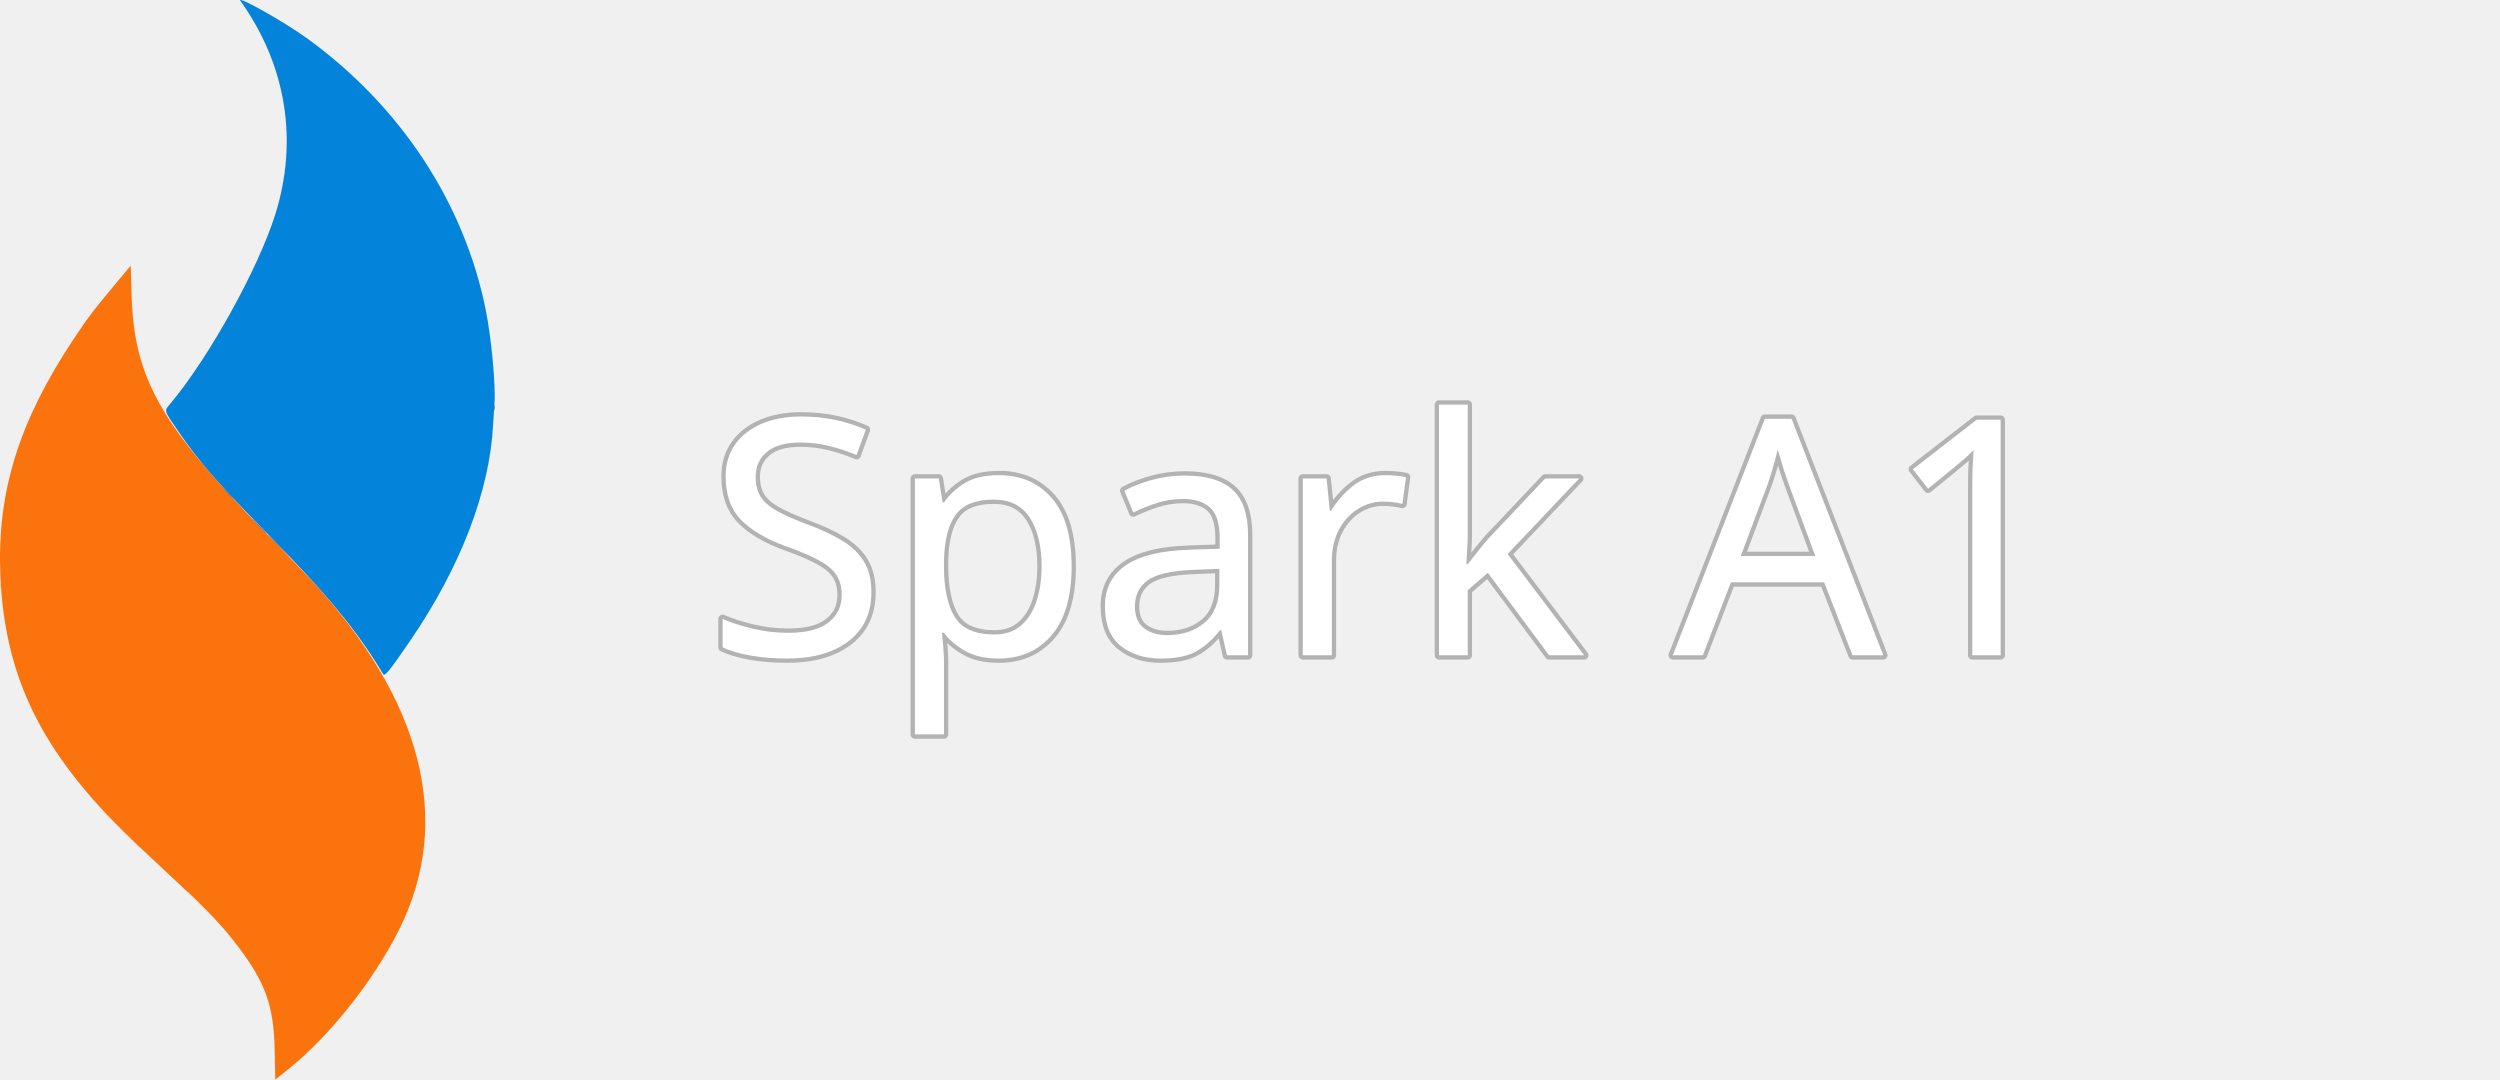
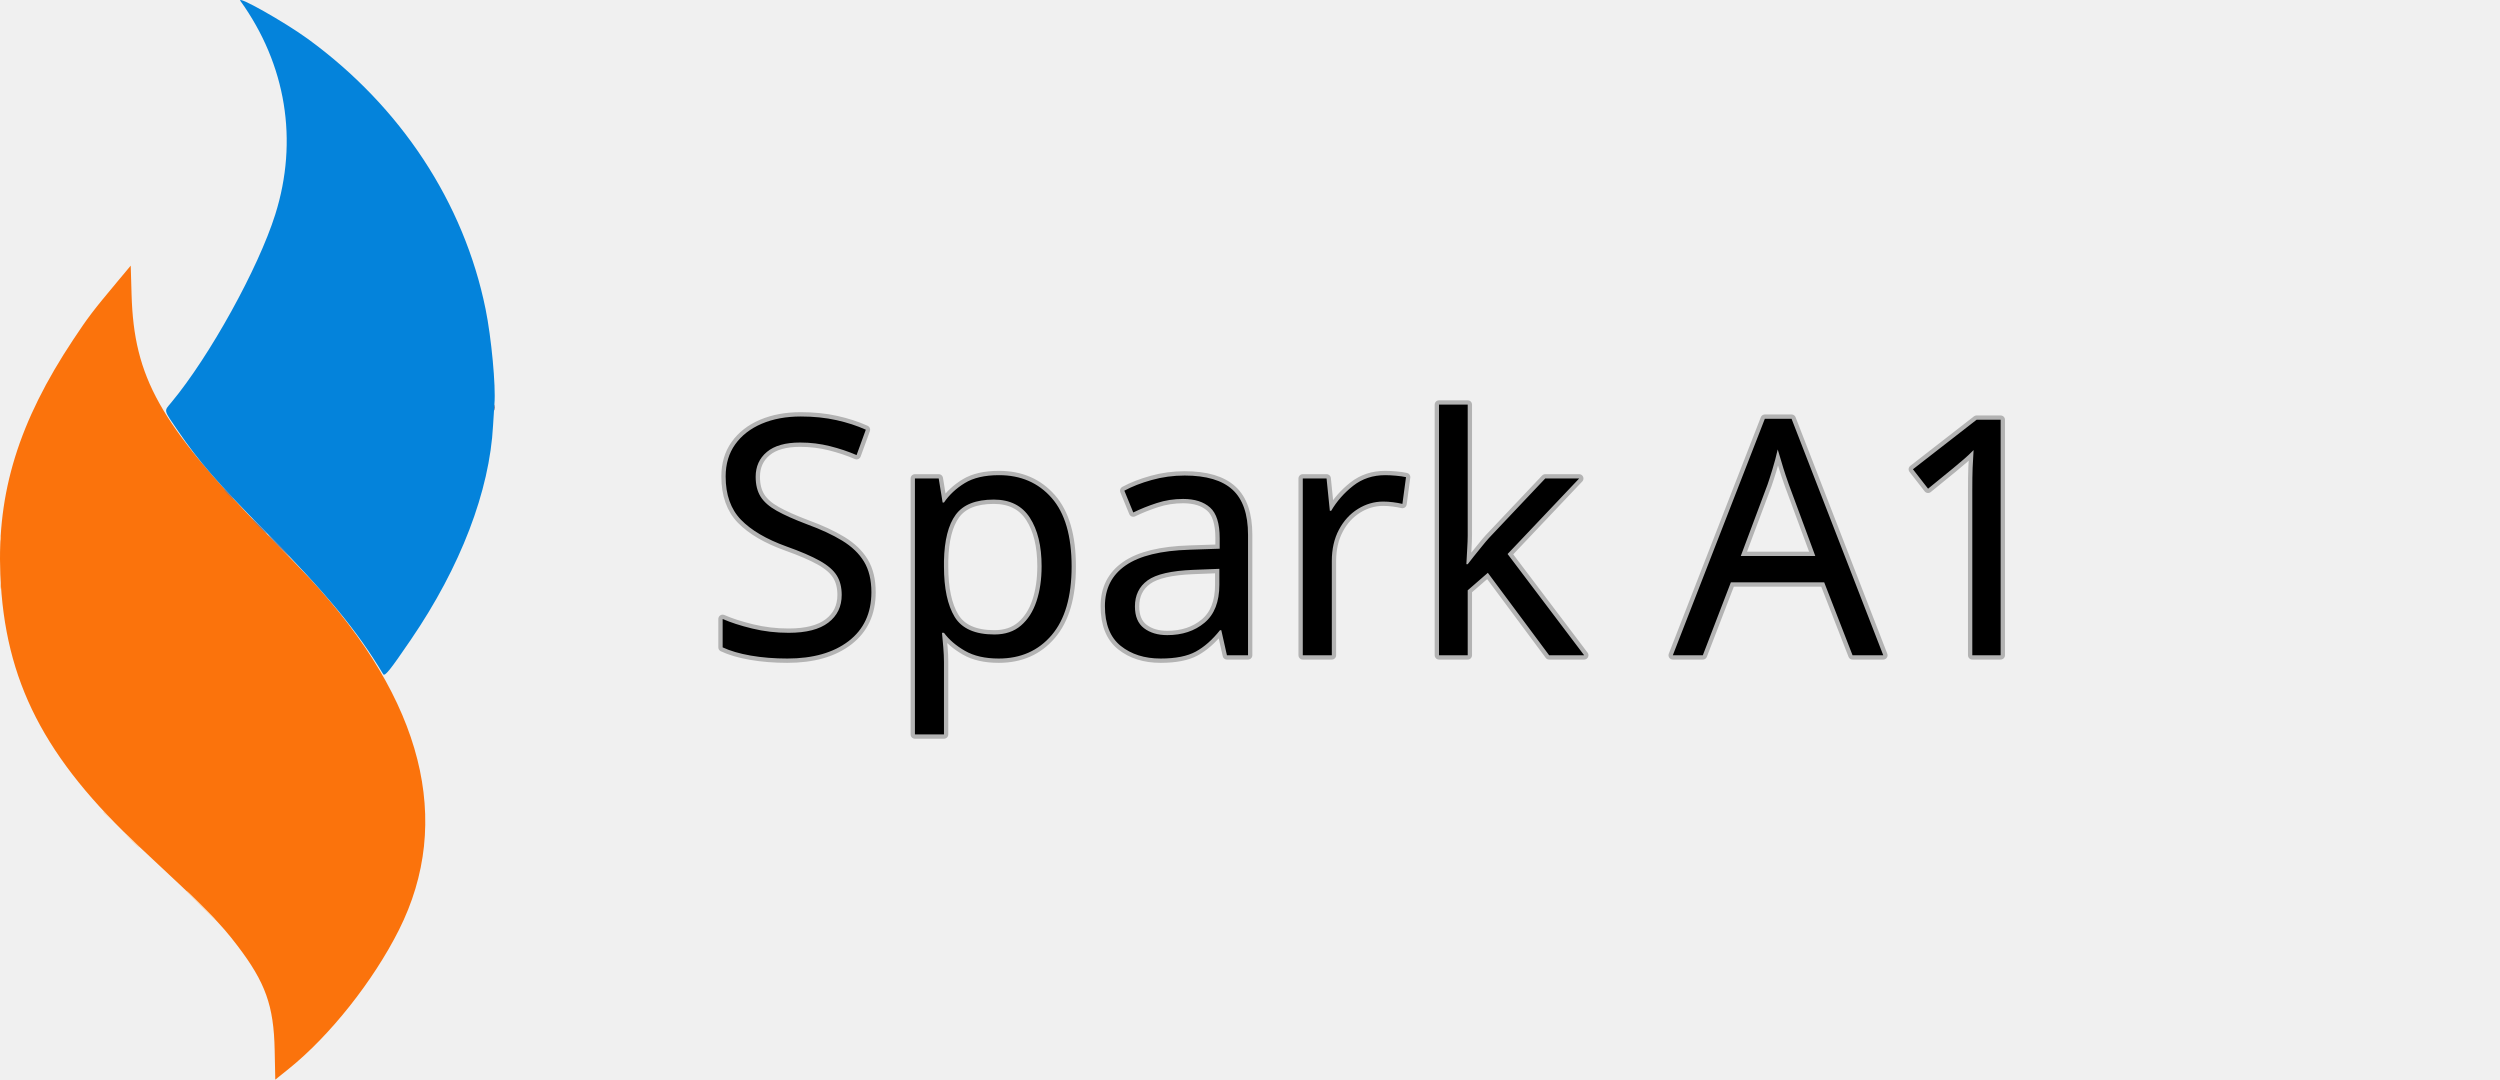
<svg xmlns="http://www.w3.org/2000/svg" id="svg" version="1.1" width="727.71" height="314.269" viewBox="0 0 727.71 314.269">
  <defs id="defs1" />
  <g id="svgg" transform="translate(-123.0794,-42.6995)">
    <path id="path0" d="m 157.227,124.693 c -7.2,8.618 -8.431,10.237 -12.858,16.909 -15.807,23.819 -22.173,44.356 -21.192,68.359 1.267,30.981 12.791,53.441 40.808,79.533 19.74,18.384 23.102,21.78 28.231,28.513 8.145,10.695 10.549,17.432 10.814,30.302 l 0.179,8.66 3.962,-3.187 c 11.937,-9.601 24.581,-25.548 32.039,-40.404 15.882,-31.638 6.989,-66.754 -25.892,-102.245 -1.195,-1.289 -7.211,-7.529 -13.37,-13.867 -30.371,-31.252 -37.87,-44.628 -38.57,-68.8 l -0.245,-8.449 -3.906,4.676" stroke="none" fill="#fb730c" fill-rule="evenodd" />
    <path id="path1" d="m 193.072,42.984 c 13.3,18.545 16.9,40.638 10.127,62.154 -4.937,15.683 -19.113,41.316 -30.264,54.723 -2.188,2.631 -2.348,1.963 1.98,8.303 6.024,8.826 11.399,15.016 25.441,29.297 18.003,18.309 26.603,28.718 34.248,41.452 0.481,0.801 1.917,-0.982 8.101,-10.053 14.454,-21.205 22.886,-43.208 23.9,-62.369 0.122,-2.303 0.3,-5.113 0.396,-6.246 0.438,-5.145 -0.884,-19.263 -2.585,-27.613 -6.312,-30.987 -24.693,-58.921 -51.721,-78.603 -6.818,-4.965 -20.978,-12.936 -19.623,-11.045" stroke="none" fill="#0483db" fill-rule="evenodd" />
    <path id="path3" d="m 266.888,161.328 c 0,0.752 0.08,1.06 0.178,0.684 0.098,-0.376 0.098,-0.991 0,-1.367 -0.098,-0.376 -0.178,-0.069 -0.178,0.683 m -77.435,25.195 c 0.729,0.752 1.413,1.368 1.521,1.368 0.107,0 -0.401,-0.616 -1.13,-1.368 -0.729,-0.752 -1.413,-1.367 -1.521,-1.367 -0.107,0 0.401,0.615 1.13,1.367 m 8.985,9.375 c 1.166,1.182 2.209,2.149 2.317,2.149 0.107,0 -0.76,-0.967 -1.927,-2.149 -1.167,-1.181 -2.21,-2.148 -2.317,-2.148 -0.107,0 0.76,0.967 1.927,2.148 m 5.664,5.665 c 1.708,1.718 3.194,3.125 3.302,3.125 0.107,0 -1.203,-1.407 -2.912,-3.125 -1.708,-1.719 -3.194,-3.125 -3.302,-3.125 -0.107,0 1.203,1.406 2.912,3.125" stroke="none" fill="#707894" fill-rule="evenodd" />
    <path id="path4" d="m 123.138,199.219 c 0,0.752 0.08,1.059 0.178,0.683 0.098,-0.376 0.098,-0.991 0,-1.367 -0.098,-0.376 -0.178,-0.068 -0.178,0.684 m 0,14.062 c 0,0.752 0.08,1.06 0.178,0.684 0.098,-0.376 0.098,-0.991 0,-1.367 -0.098,-0.376 -0.178,-0.069 -0.178,0.683 m 29.987,65.747 c 0,0.068 0.571,0.639 1.27,1.27 l 1.269,1.147 -1.147,-1.269 c -1.07,-1.184 -1.392,-1.449 -1.392,-1.148 m 8.398,8.472 c 1.059,1.074 2.012,1.953 2.12,1.953 0.107,0 -0.671,-0.879 -1.729,-1.953 -1.058,-1.074 -2.012,-1.953 -2.119,-1.953 -0.107,0 0.67,0.879 1.728,1.953 m 19.922,18.75 c 2.356,2.363 4.372,4.297 4.479,4.297 0.108,0 -1.732,-1.934 -4.088,-4.297 -2.356,-2.363 -4.372,-4.297 -4.479,-4.297 -0.107,0 1.732,1.934 4.088,4.297" stroke="none" fill="#fcc99a" fill-rule="evenodd" />
  </g>
-   <text xml:space="preserve" style="font-style:normal;font-variant:normal;font-weight:normal;font-stretch:normal;font-size:96px;font-family:'Bruno Ace SC';-inkscape-font-specification:'Bruno Ace SC';text-align:start;writing-mode:lr-tb;direction:ltr;text-anchor:start;fill:#ffffff;stroke:#b3b3b3;stroke-width:2.513;stroke-linejoin:round;paint-order:markers stroke fill" x="205.461" y="190.735" id="text1">
+   <text xml:space="preserve" style="font-style:normal;font-variant:normal;font-weight:normal;font-stretch:normal;font-size:96px;font-family:'Bruno Ace SC';-inkscape-font-specification:'Bruno Ace SC';text-align:start;writing-mode:lr-tb;direction:ltr;text-anchor:start;fill:#000000;stroke:#b3b3b3;stroke-width:2.513;stroke-linejoin:round;paint-order:markers stroke fill" x="205.461" y="190.735" id="text1">
    <tspan id="tspan1" x="205.461" y="190.735">Spark A1</tspan>
  </text>
</svg>
